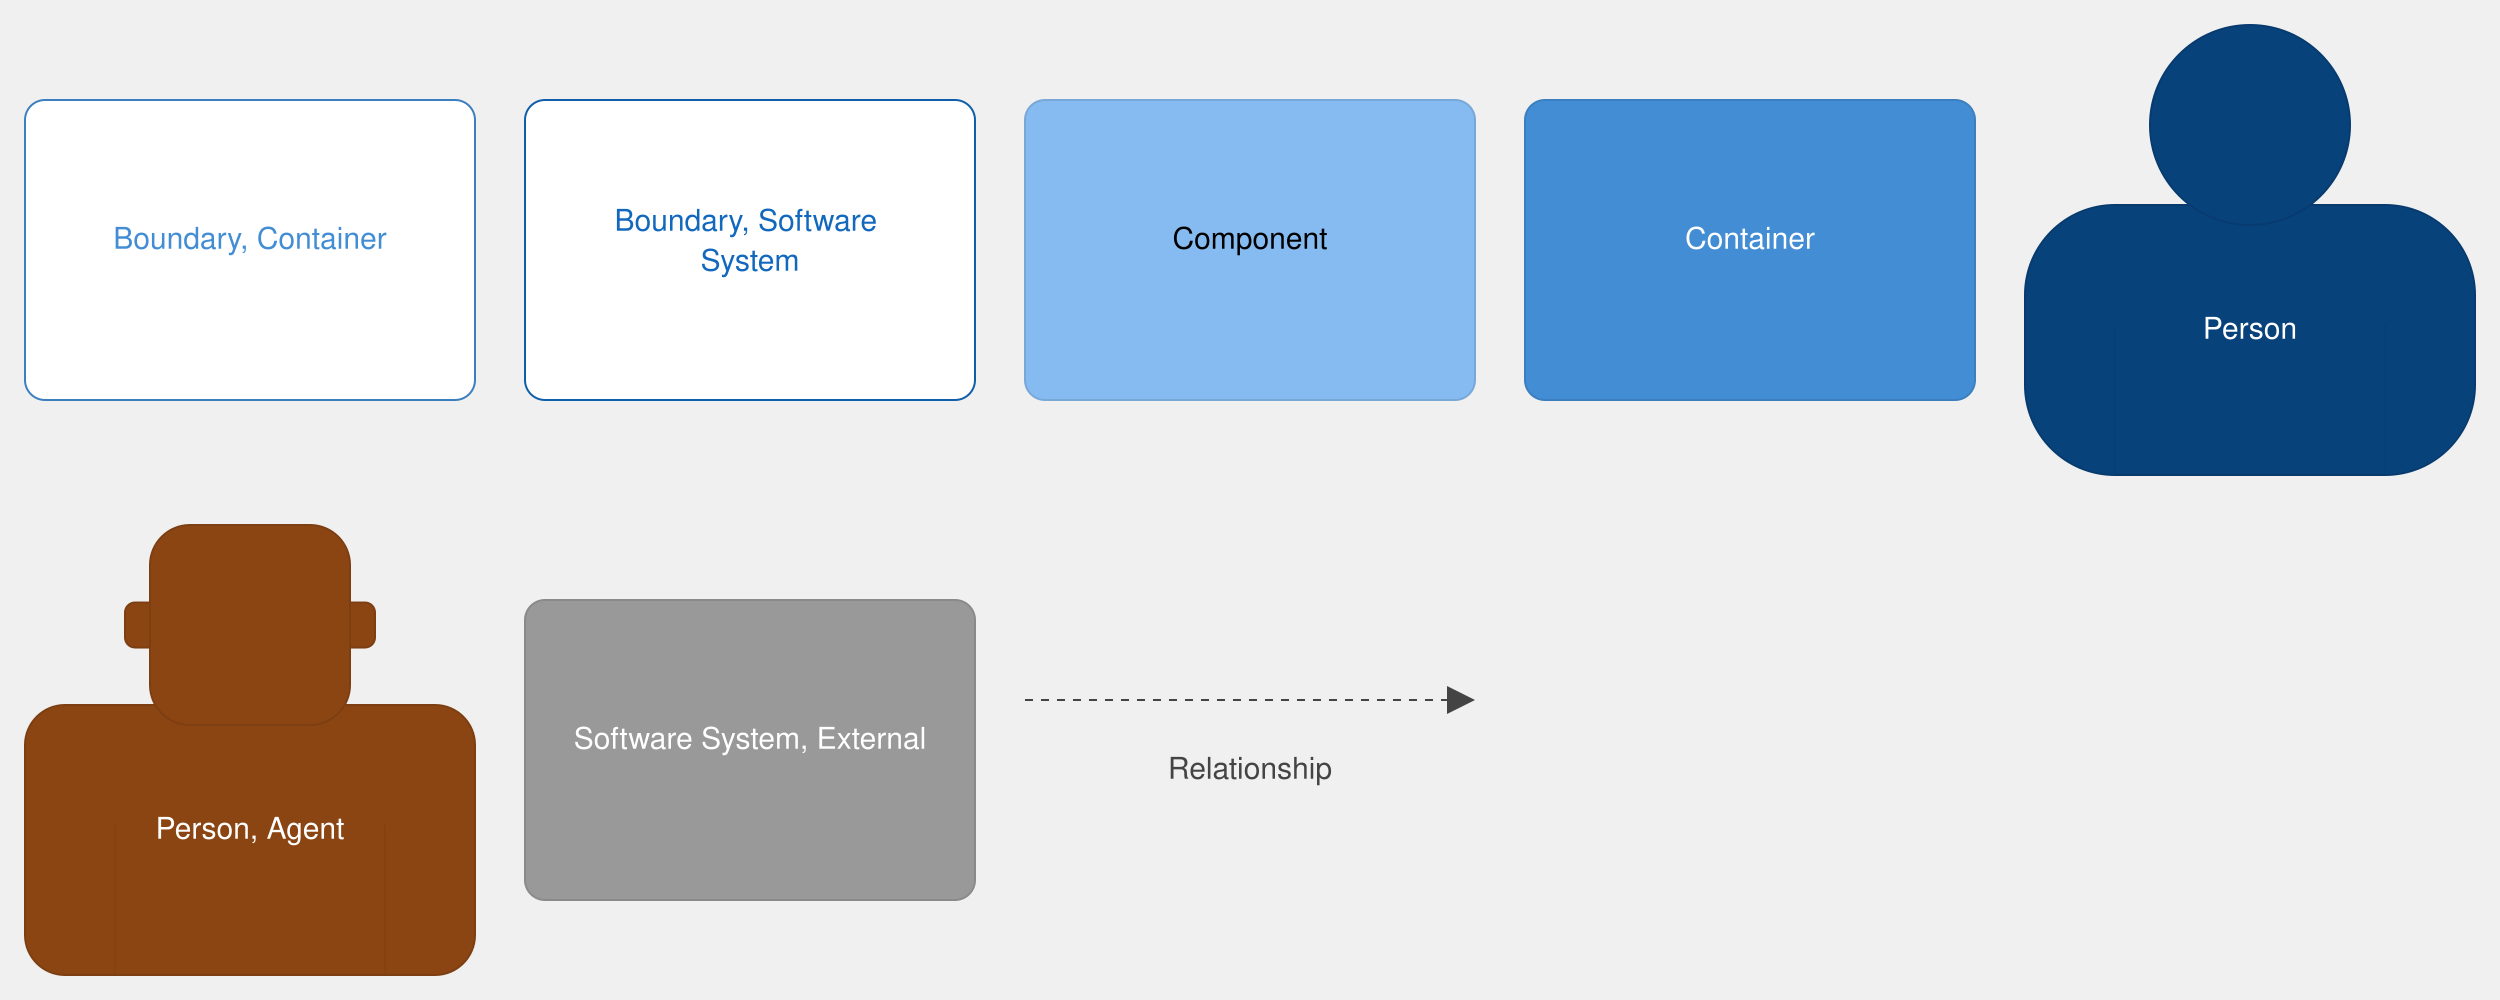
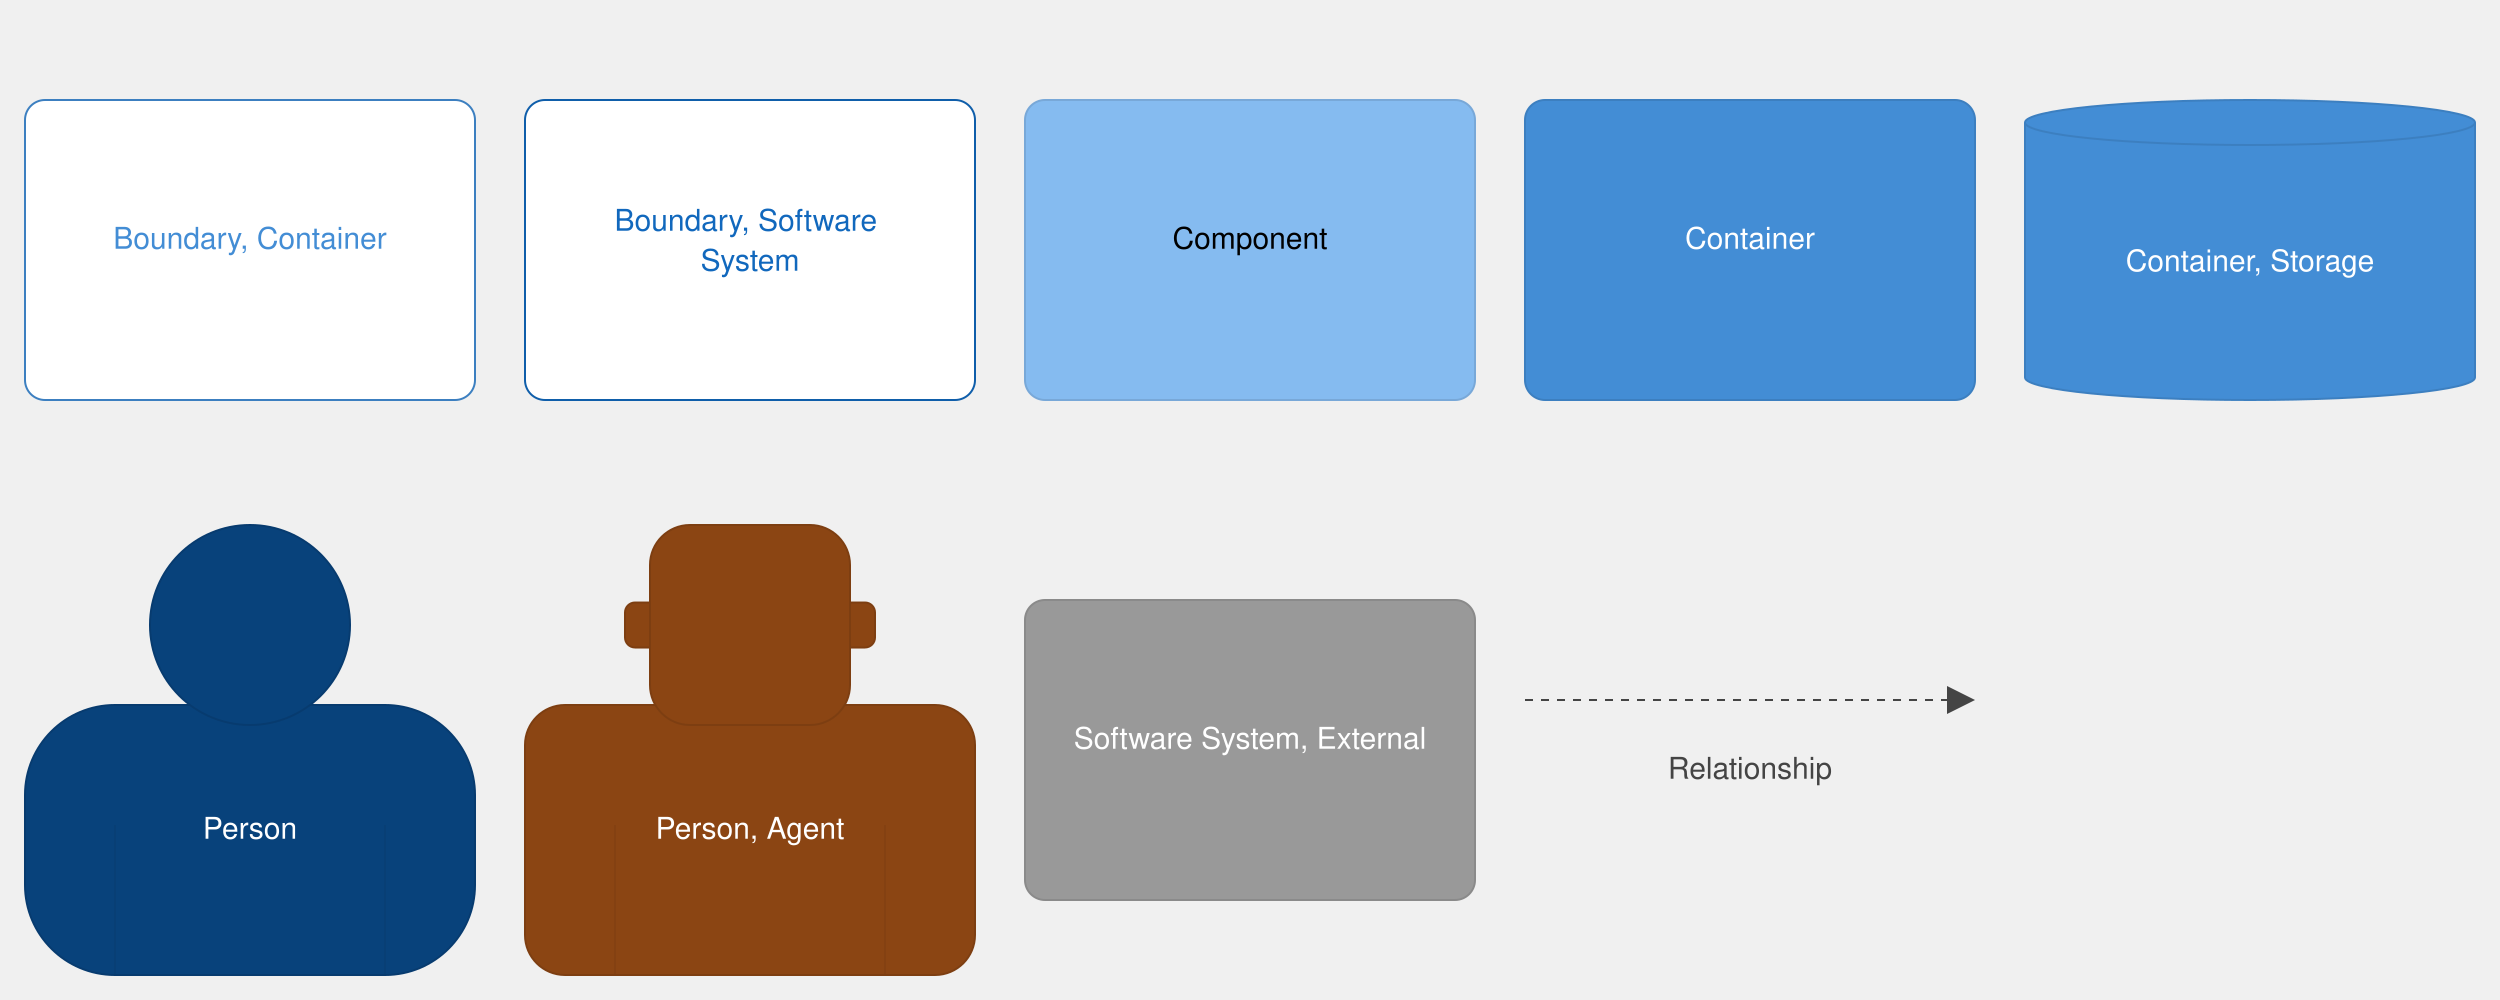
<svg xmlns="http://www.w3.org/2000/svg" version="1.1" viewBox="0 0 2500 1000" style="background: #ffffff">
  <g transform="translate(25,100)">
    <rect width="450" height="300" rx="20" ry="20" x="0" y="0" fill="#ffffff" stroke-width="2" stroke="#3c7fc0" stroke-dasharray="" />
    <text x="225" y="95" text-anchor="middle" dominant-baseline="hanging" fill="#438dd5" font-size="30px" font-family="Tahoma, Verdana, Helvetica, Arial">
      <tspan x="225" dy="40px">Boundary, Container</tspan>
    </text>
  </g>
  <g transform="translate(525,100)">
    <rect width="450" height="300" rx="20" ry="20" x="0" y="0" fill="#ffffff" stroke-width="2" stroke="#0f5eaa" stroke-dasharray="" />
    <text x="225" y="77" text-anchor="middle" dominant-baseline="hanging" fill="#1168bd" font-size="30px" font-family="Tahoma, Verdana, Helvetica, Arial">
      <tspan x="225" dy="40px">Boundary, Software</tspan>
      <tspan x="225" dy="40px">System</tspan>
    </text>
  </g>
  <g transform="translate(1025,100)">
    <rect width="450" height="300" rx="20" ry="20" x="0" y="0" fill="#85bbf0" stroke-width="2" stroke="#78a8d8" stroke-dasharray="" />
    <text x="225" y="95" text-anchor="middle" dominant-baseline="hanging" fill="#000000" font-size="30px" font-family="Tahoma, Verdana, Helvetica, Arial">
      <tspan x="225" dy="40px">Component</tspan>
    </text>
  </g>
  <g transform="translate(1525,100)">
    <rect width="450" height="300" rx="20" ry="20" x="0" y="0" fill="#438dd5" stroke-width="2" stroke="#3c7fc0" stroke-dasharray="" />
    <text x="225" y="95" text-anchor="middle" dominant-baseline="hanging" fill="#ffffff" font-size="30px" font-family="Tahoma, Verdana, Helvetica, Arial">
      <tspan x="225" dy="40px">Container</tspan>
    </text>
  </g>
-   <g transform="translate(2025,25)">
+   <g transform="translate(2025,100)">
+     <path id="keyElementCylinderPath" d="M 0,22.5 a 225,22.5 0,0,0 450 0 a 225,22.5 0,0,0 -450 0 l 0,255 a 225,22.5 0,0,0 450 0 l 0,-255" fill="#438dd5" stroke-width="2" stroke="#3c7fc0" stroke-dasharray="" />
+     <text x="225" y="117.5" text-anchor="middle" dominant-baseline="hanging" fill="#ffffff" font-size="30px" font-family="Tahoma, Verdana, Helvetica, Arial">
+       <tspan x="225" dy="40px">Container, Storage</tspan>
+     </text>
+   </g>
+   <g transform="translate(25,525)">
    <rect x="0" y="180" width="450" height="270" rx="90" fill="#08427b" stroke-width="2" stroke="#073b6f" stroke-dasharray="" />
    <circle cx="225" cy="100" r="100" fill="#08427b" stroke-width="2" stroke="#073b6f" stroke-dasharray="" />
    <line x1="90" y1="300" x2="90" y2="450" stroke-width="1" stroke="#073b6f" stroke-dasharray="" />
    <line x1="360" y1="300" x2="360" y2="450" stroke-width="1" stroke="#073b6f" stroke-dasharray="" />
    <text x="225" y="260" text-anchor="middle" dominant-baseline="hanging" fill="#ffffff" font-size="30px" font-family="Tahoma, Verdana, Helvetica, Arial">
      <tspan x="225" dy="40px">Person</tspan>
    </text>
  </g>
-   <g transform="translate(25,525)">
+   <g transform="translate(525,525)">
    <rect x="0" y="180" width="450" height="270" rx="40" fill="#8b4513" stroke-width="2" stroke="#7d3e11" stroke-dasharray="" />
    <rect x="100" y="77.5" width="250" height="45" rx="10" fill="#8b4513" stroke-width="2" stroke="#7d3e11" stroke-dasharray="" />
    <rect x="125" y="0" width="200" height="200" rx="40" fill="#8b4513" stroke-width="2" stroke="#7d3e11" stroke-dasharray="" />
    <line x1="90" y1="300" x2="90" y2="450" stroke-width="1" stroke="#7d3e11" stroke-dasharray="" />
    <line x1="360" y1="300" x2="360" y2="450" stroke-width="1" stroke="#7d3e11" stroke-dasharray="" />
    <text x="225" y="260" text-anchor="middle" dominant-baseline="hanging" fill="#ffffff" font-size="30px" font-family="Tahoma, Verdana, Helvetica, Arial">
      <tspan x="225" dy="40px">Person, Agent</tspan>
    </text>
  </g>
-   <g transform="translate(525,600)">
+   <g transform="translate(1025,600)">
    <rect width="450" height="300" rx="20" ry="20" x="0" y="0" fill="#999999" stroke-width="2" stroke="#8a8a8a" stroke-dasharray="" />
    <text x="225" y="95" text-anchor="middle" dominant-baseline="hanging" fill="#ffffff" font-size="30px" font-family="Tahoma, Verdana, Helvetica, Arial">
      <tspan x="225" dy="40px">Software System, External</tspan>
    </text>
  </g>
-   <g transform="translate(1025,670)">
+   <g transform="translate(1525,670)">
    <path d="M422,0 L422,44 L450,30 L 422,16" style="fill:#444444" />
    <path d="M0,30 L422,30" style="stroke:#444444; stroke-width: 2; fill: none; stroke-dasharray: 8 8;" />
    <text x="225" y="55" text-anchor="middle" dominant-baseline="hanging" fill="#444444" font-size="30px" font-family="Tahoma, Verdana, Helvetica, Arial">
      <tspan x="225" dy="40px">Relationship</tspan>
    </text>
  </g>
</svg>
